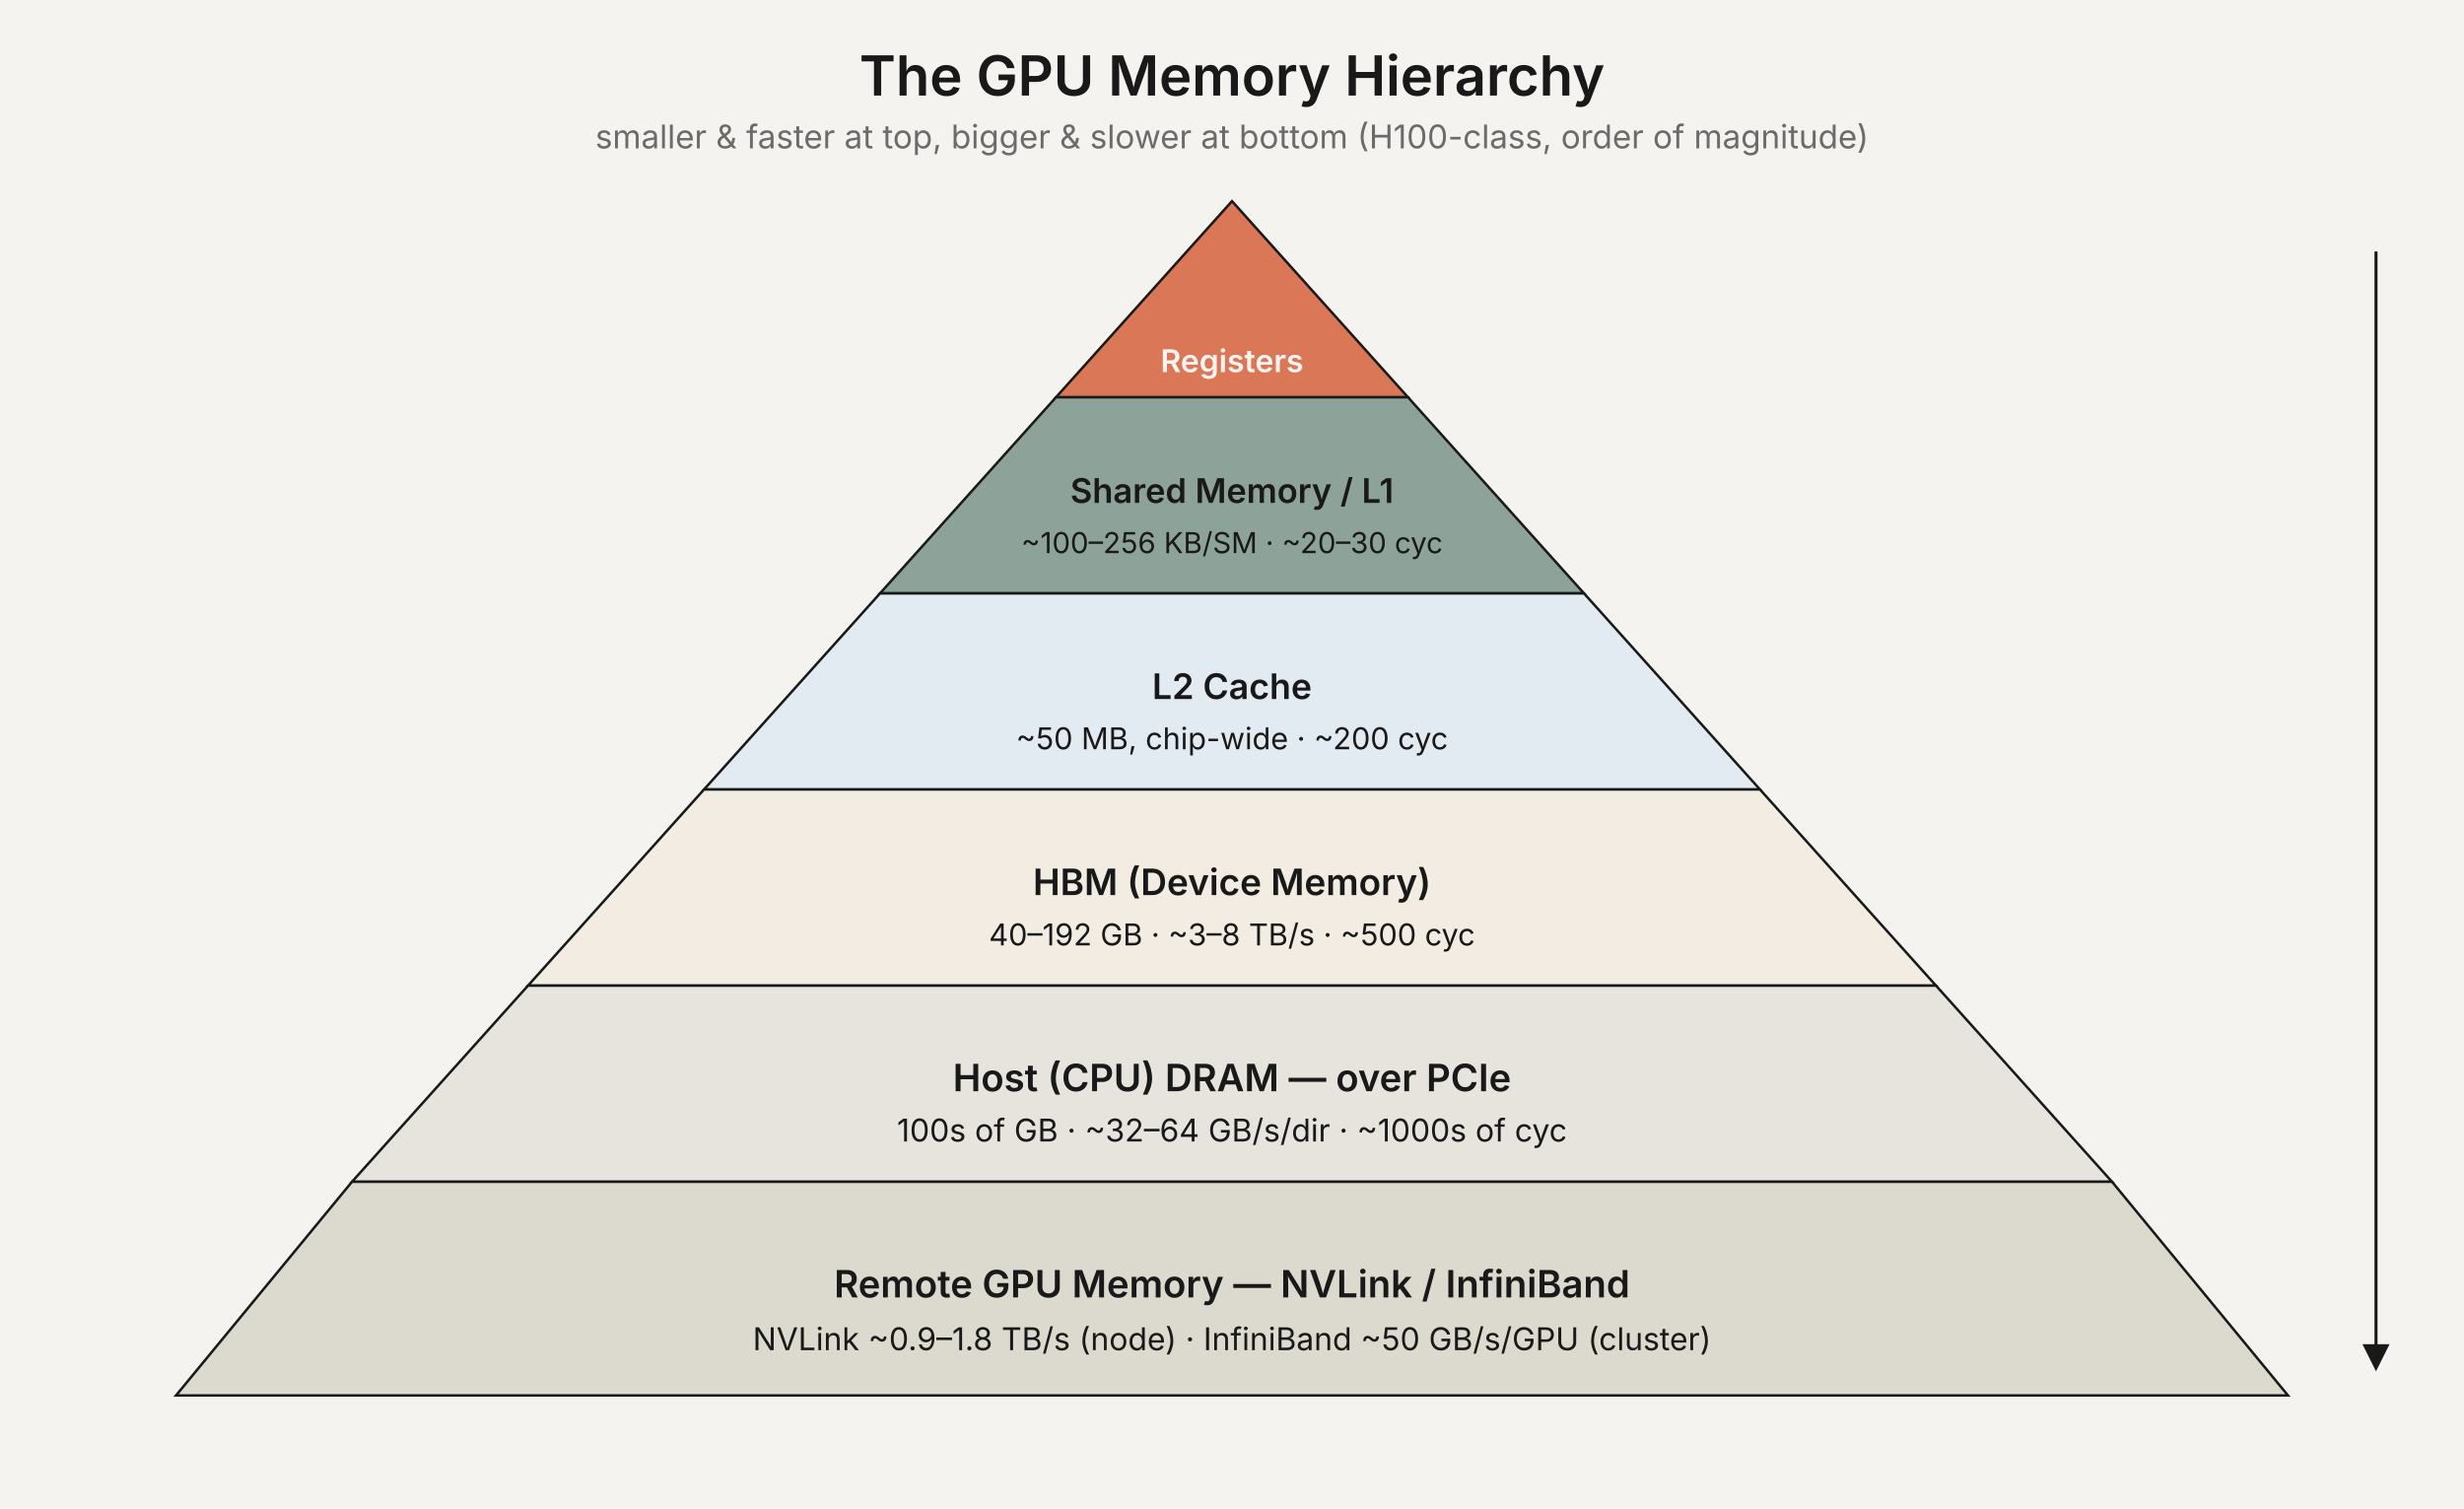
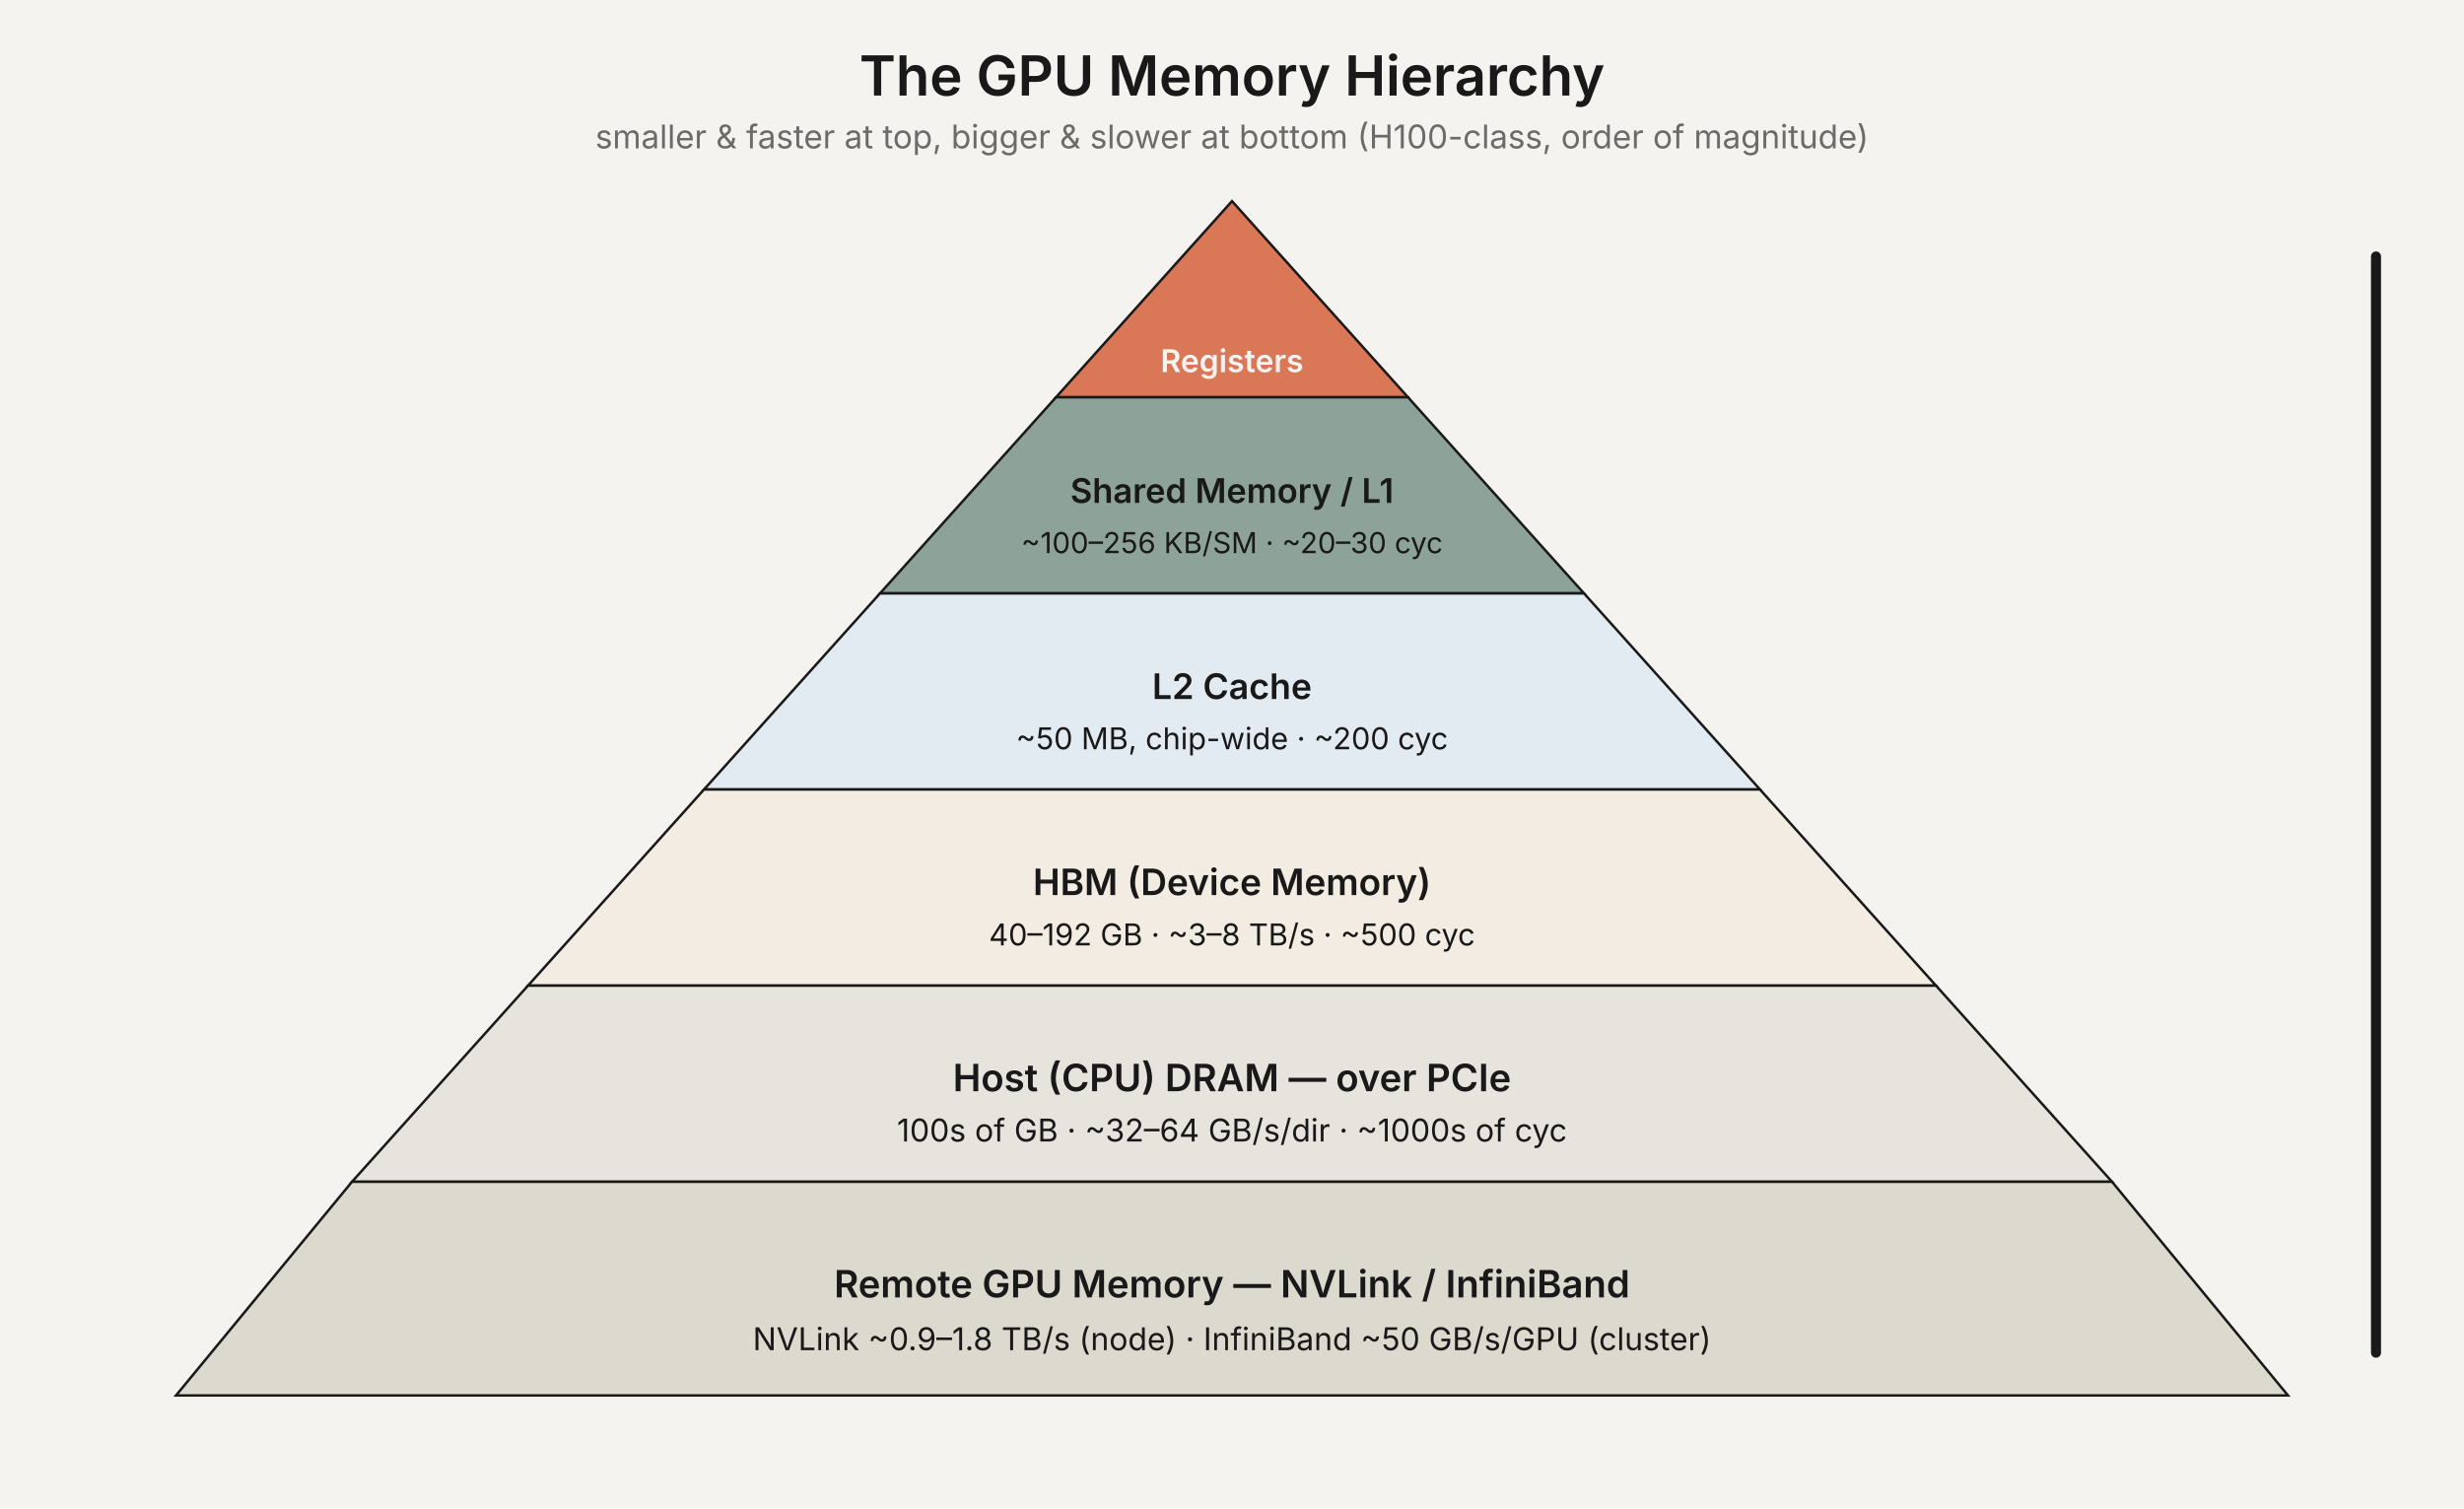
<svg xmlns="http://www.w3.org/2000/svg" viewBox="0 0 980 600" font-family="Inter, -apple-system, sans-serif">
  <rect x="0" y="0" width="980" height="600" fill="#F4F3EF" />
  <text x="490" y="38" text-anchor="middle" font-size="22" font-weight="600" fill="#191919">The GPU Memory Hierarchy</text>
  <text x="490" y="59" text-anchor="middle" font-size="13" fill="#6B6B6B">smaller &amp; faster at top, bigger &amp; slower at bottom (H100-class, order of magnitude)</text>
  <polygon points="490,80 560,158 420,158" fill="#D97757" stroke="#191919" stroke-width="1" />
  <text x="490" y="148" text-anchor="middle" font-size="12.5" font-weight="600" fill="#F4F3EF">Registers</text>
  <polygon points="420,158 560,158 630,236 350,236" fill="#8DA399" stroke="#191919" stroke-width="1" />
  <text x="490" y="200" text-anchor="middle" font-size="13.5" font-weight="600" fill="#191919">Shared Memory / L1</text>
  <text x="490" y="220" text-anchor="middle" font-size="11.5" fill="#191919">~100–256 KB/SM · ~20–30 cyc</text>
  <polygon points="350,236 630,236 700,314 280,314" fill="#E3EBF2" stroke="#191919" stroke-width="1" />
  <text x="490" y="278" text-anchor="middle" font-size="14" font-weight="600" fill="#191919">L2 Cache</text>
  <text x="490" y="298" text-anchor="middle" font-size="12" fill="#191919">~50 MB, chip-wide · ~200 cyc</text>
  <polygon points="280,314 700,314 770,392 210,392" fill="#F3ECE2" stroke="#191919" stroke-width="1" />
  <text x="490" y="356" text-anchor="middle" font-size="14.5" font-weight="600" fill="#191919">HBM (Device Memory)</text>
  <text x="490" y="376" text-anchor="middle" font-size="12" fill="#191919">40–192 GB · ~3–8 TB/s · ~500 cyc</text>
  <polygon points="210,392 770,392 840,470 140,470" fill="#E6E4DD" stroke="#191919" stroke-width="1" />
  <text x="490" y="434" text-anchor="middle" font-size="15" font-weight="600" fill="#191919">Host (CPU) DRAM — over PCIe</text>
  <text x="490" y="454" text-anchor="middle" font-size="12.5" fill="#191919">100s of GB · ~32–64 GB/s/dir · ~1000s of cyc</text>
  <polygon points="140,470 840,470 910,555 70,555" fill="#DCD9CE" stroke="#191919" stroke-width="1" />
  <text x="490" y="516" text-anchor="middle" font-size="15" font-weight="600" fill="#191919">Remote GPU Memory — NVLink / InfiniBand</text>
  <text x="490" y="537" text-anchor="middle" font-size="12.5" fill="#191919">NVLink ~0.9–1.8 TB/s (node) · InfiniBand ~50 GB/s/GPU (cluster)</text>
-   <defs>
-     <marker id="arrow" markerWidth="9" markerHeight="9" refX="4.5" refY="4.5" orient="auto">
-       <path d="M0,0 L9,4.5 L0,9 z" fill="#191919" />
-     </marker>
-   </defs>
-   <line x1="945" y1="100" x2="945" y2="540" stroke="#191919" stroke-width="1.2" marker-end="url(#arrow)" />
+   <rect x="943" y="100" width="4" height="440" rx="2" fill="#191919" />
</svg>
